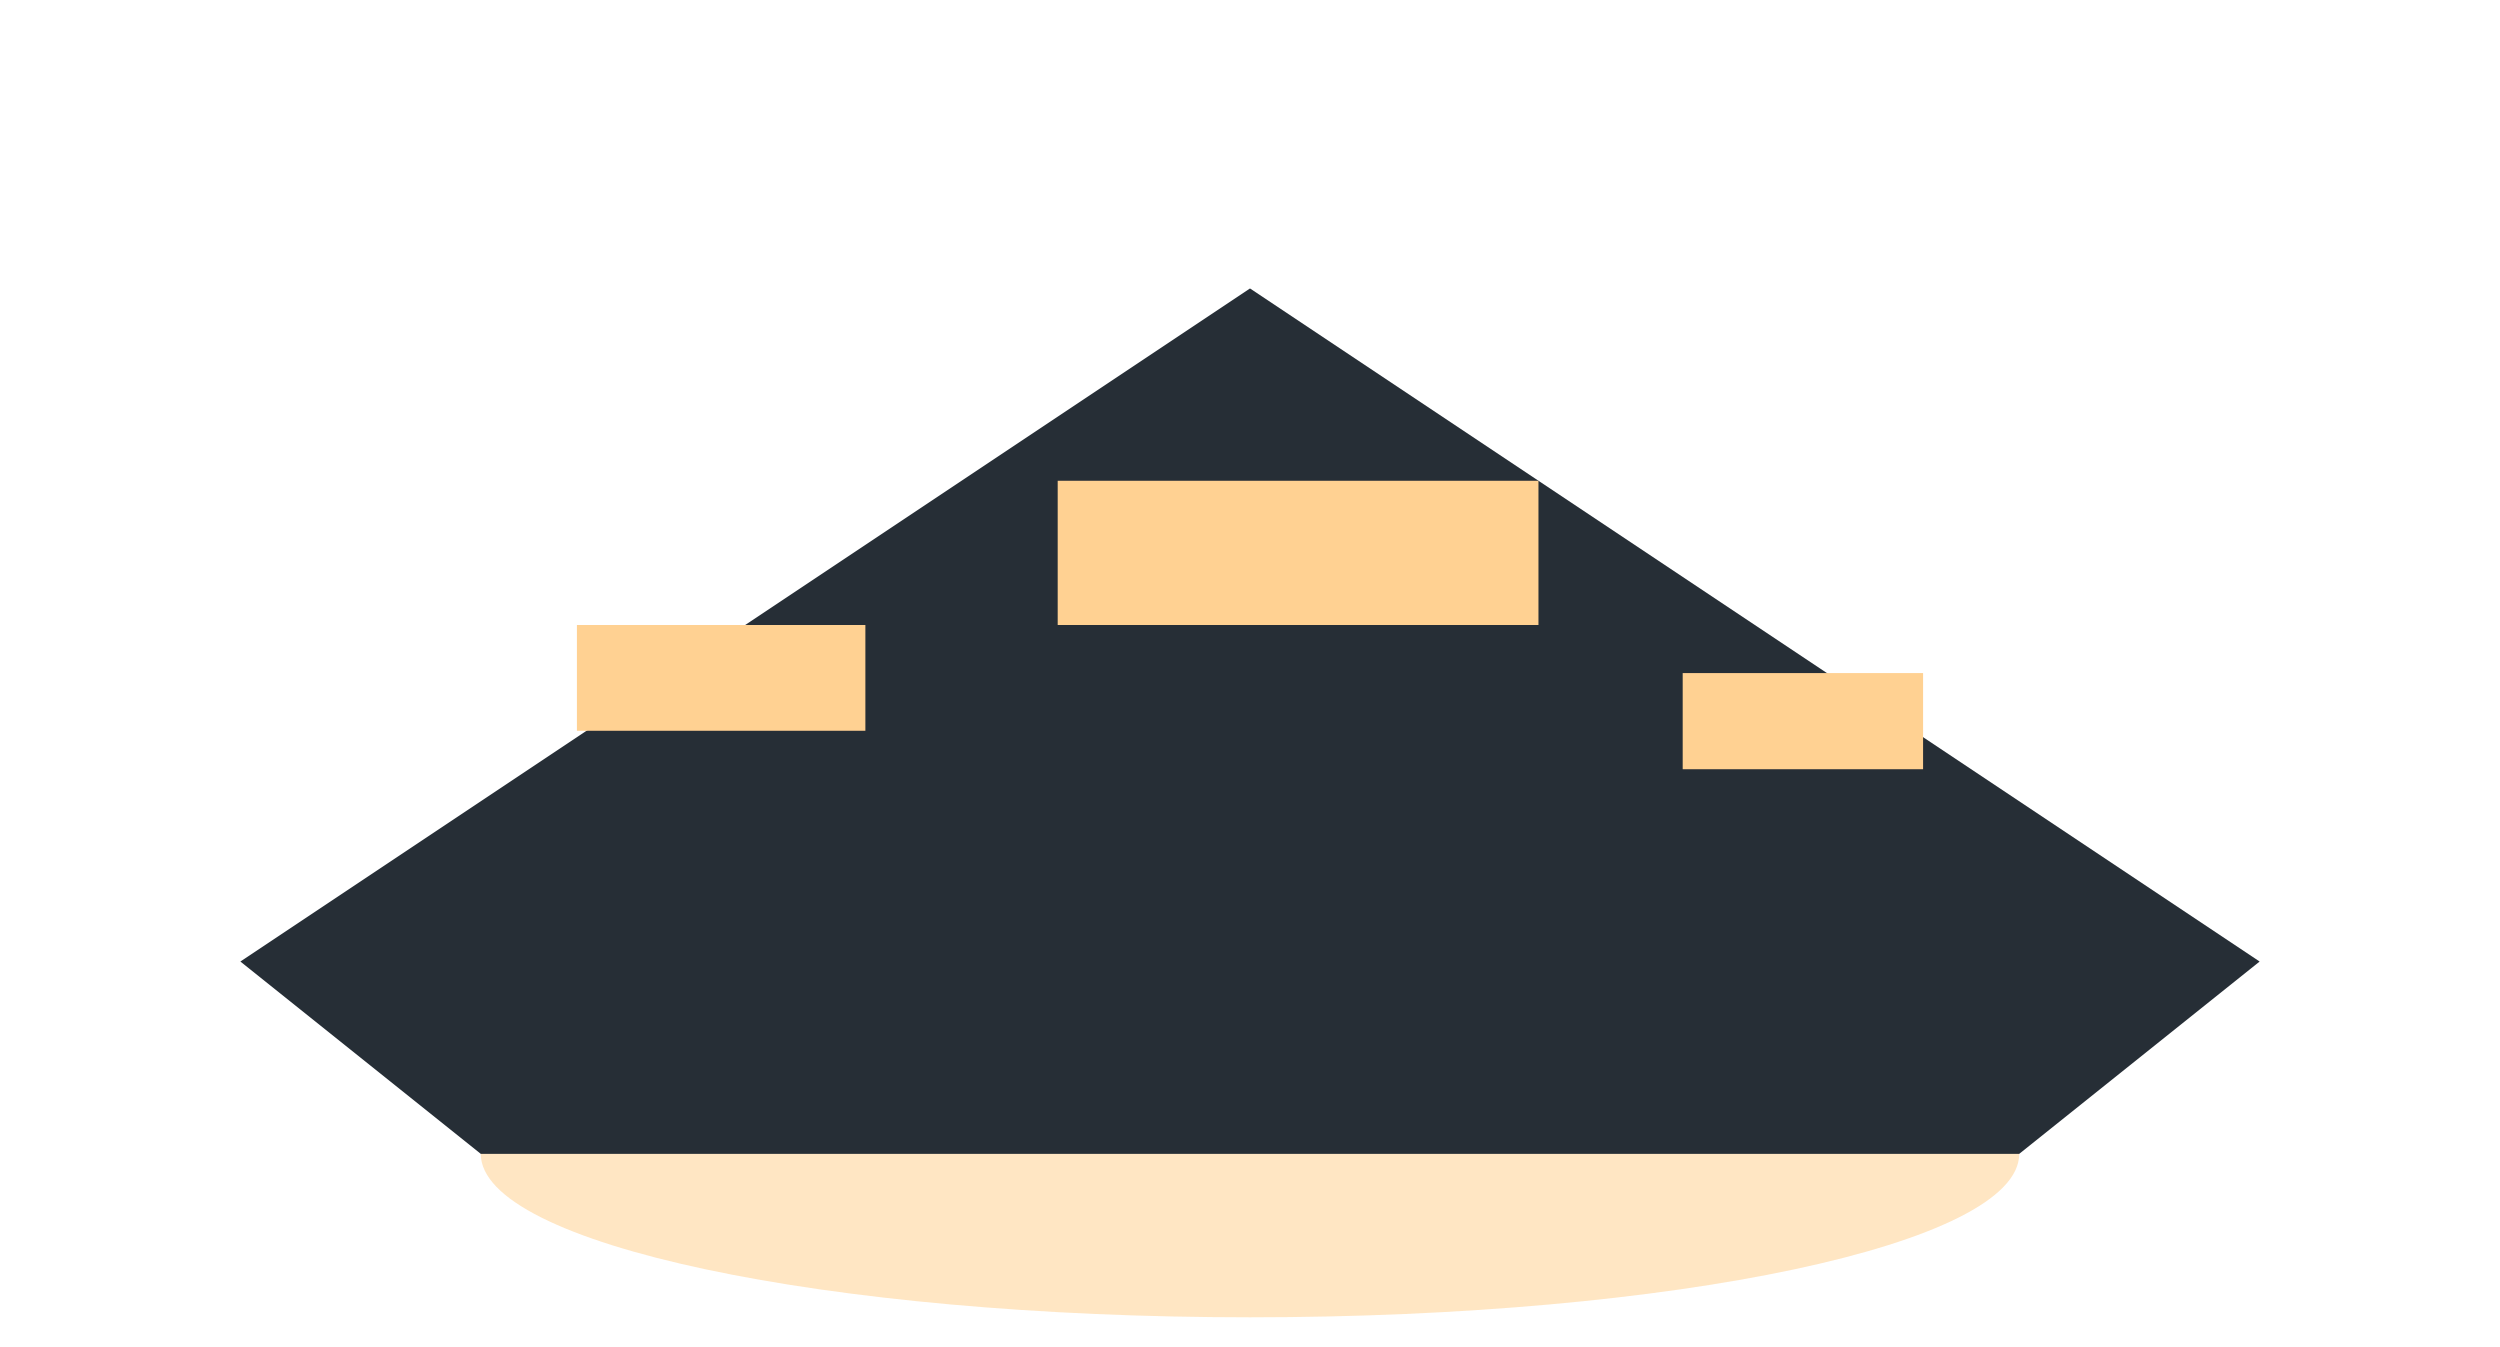
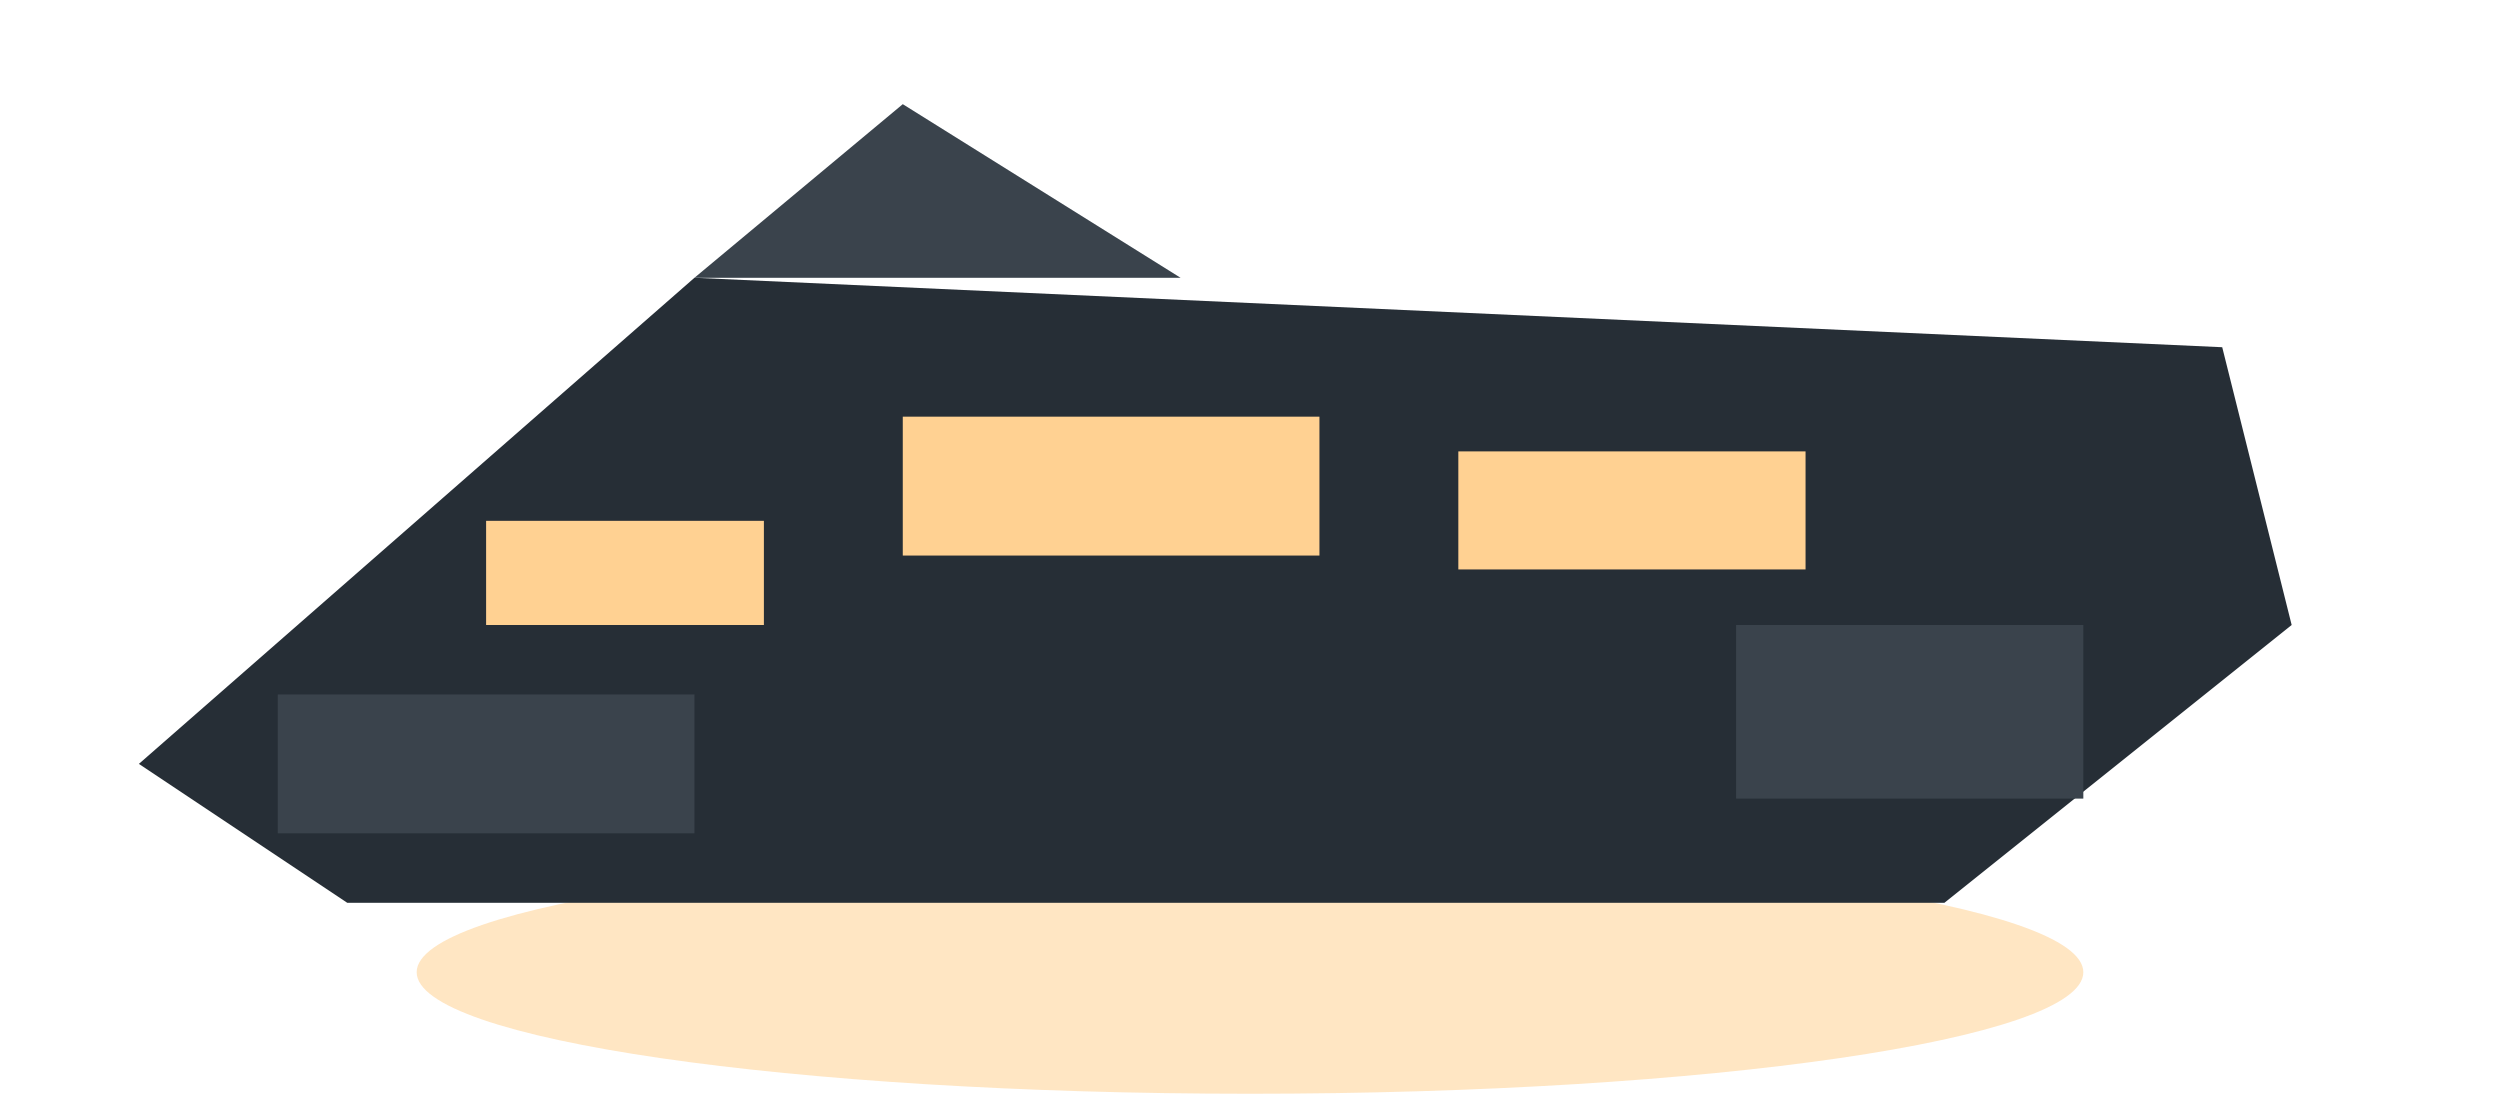
- <svg xmlns="http://www.w3.org/2000/svg" viewBox="0 0 52 28" fill="none">
-   <ellipse cx="26" cy="24" rx="16" ry="3.4" fill="#ffd192" opacity=".55" />
-   <path d="M5 20 L26 6 L47 20 L42 24 L10 24 Z" fill="#262e36" />
-   <rect x="12" y="13" width="6" height="2.2" fill="#ffd192" />
-   <rect x="22" y="10" width="10" height="3" fill="#ffd192" />
-   <rect x="35" y="14" width="5" height="2" fill="#ffd192" />
+ <svg xmlns="http://www.w3.org/2000/svg" width="72" height="32" viewBox="0 0 72 32" fill="none">
+   <ellipse cx="36" cy="28" rx="24" ry="3.5" fill="#ffd192" opacity=".55" />
+   <path d="M4 22 L20 8 L64 10 L66 18 L56 26 L10 26 Z" fill="#262e36" />
+   <path d="M20 8 L26 3 L34 8" fill="#3a434c" />
+   <rect x="14" y="15" width="8" height="3" fill="#ffd192" />
+   <rect x="26" y="12" width="12" height="4" fill="#ffd192" />
+   <rect x="42" y="13" width="10" height="3.4" fill="#ffd192" />
+   <rect x="8" y="20" width="12" height="4" fill="#3a434c" />
+   <rect x="50" y="18" width="10" height="5" fill="#3a434c" />
</svg>
